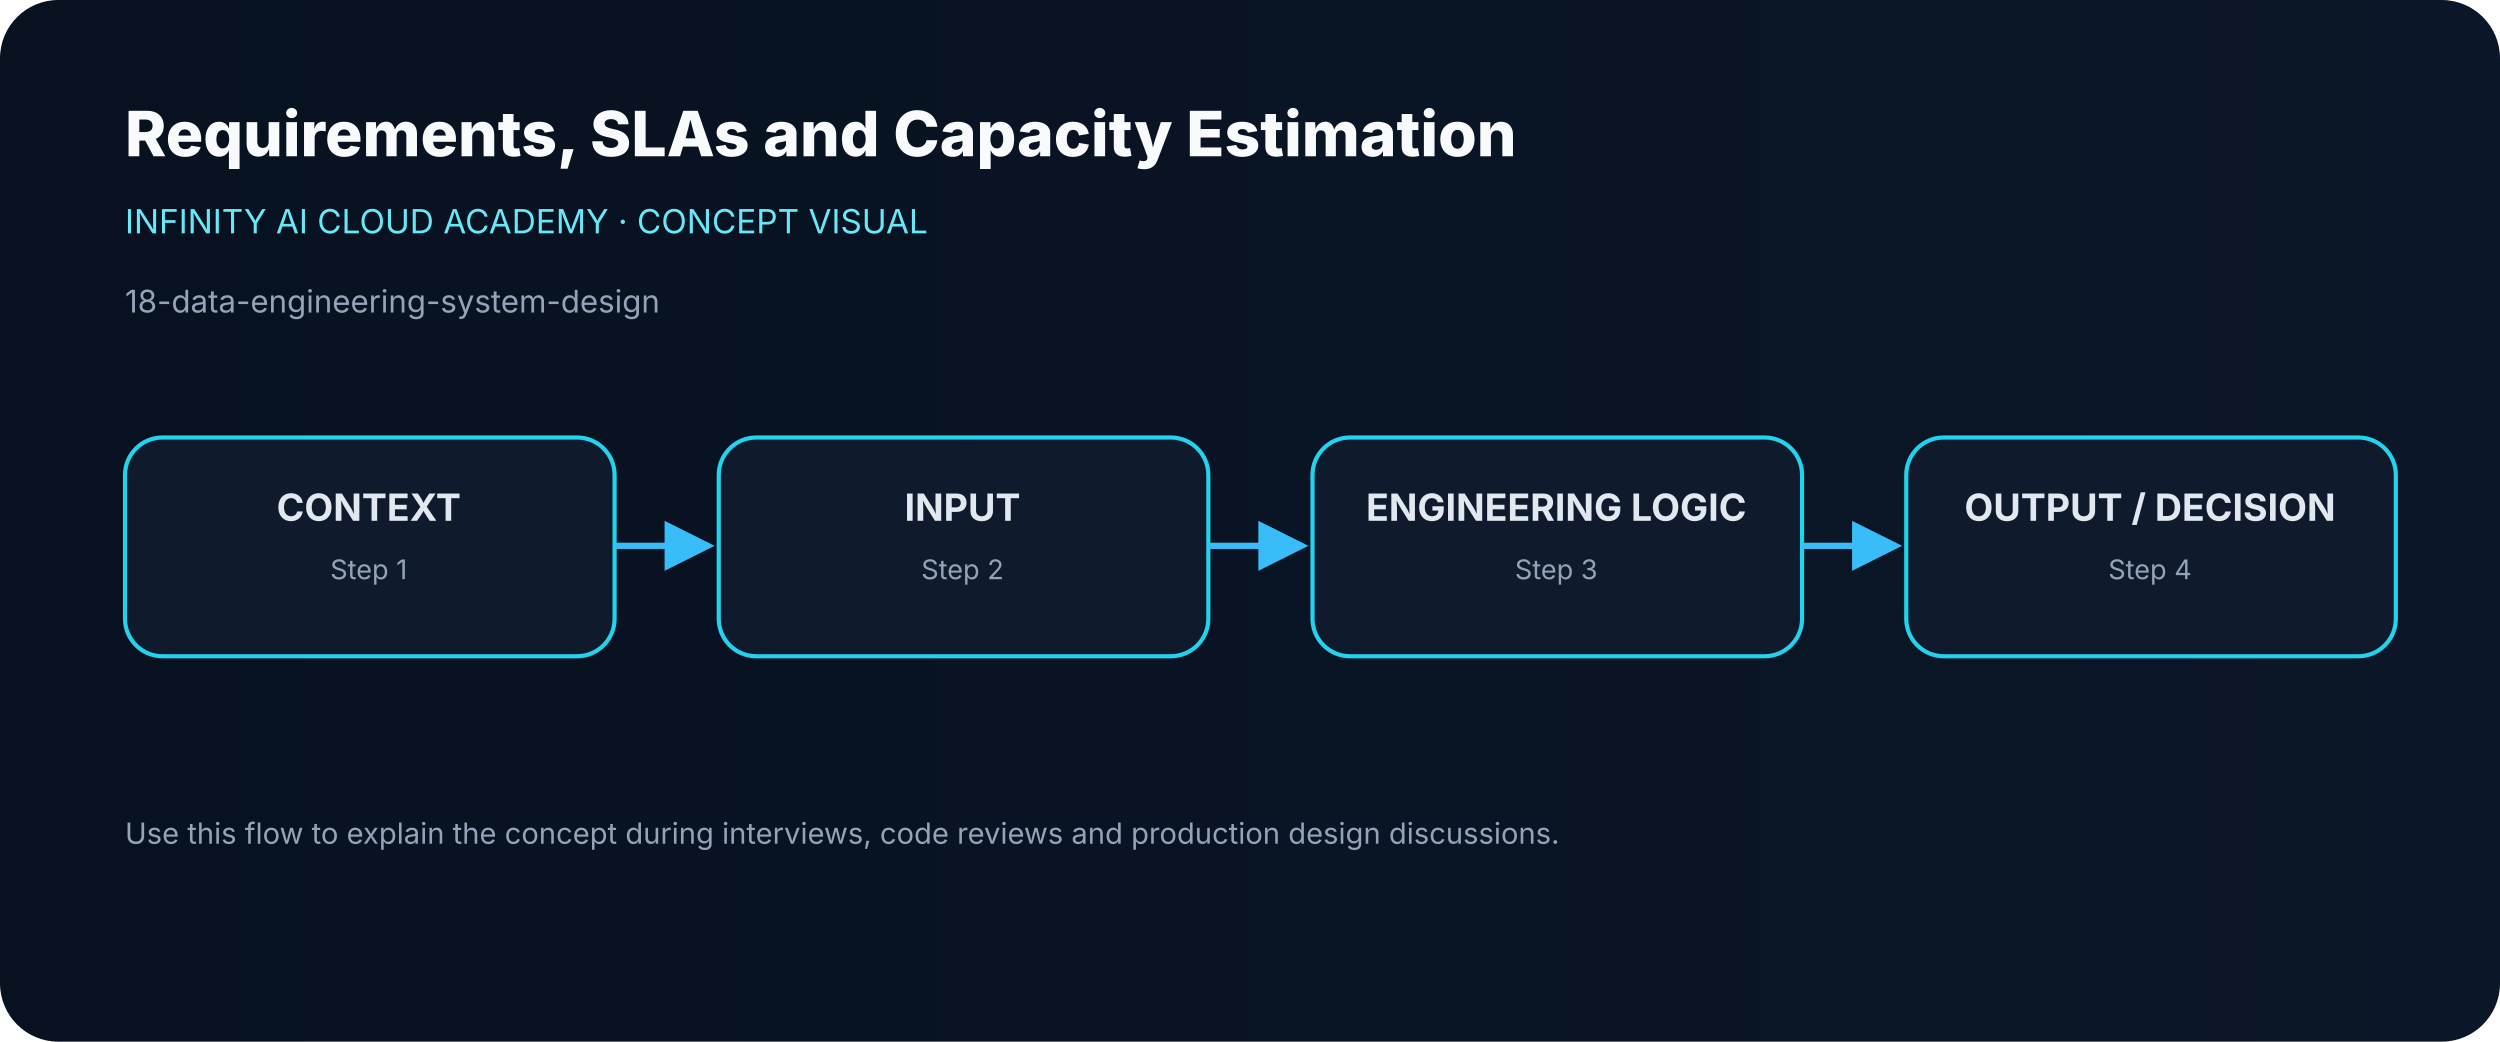
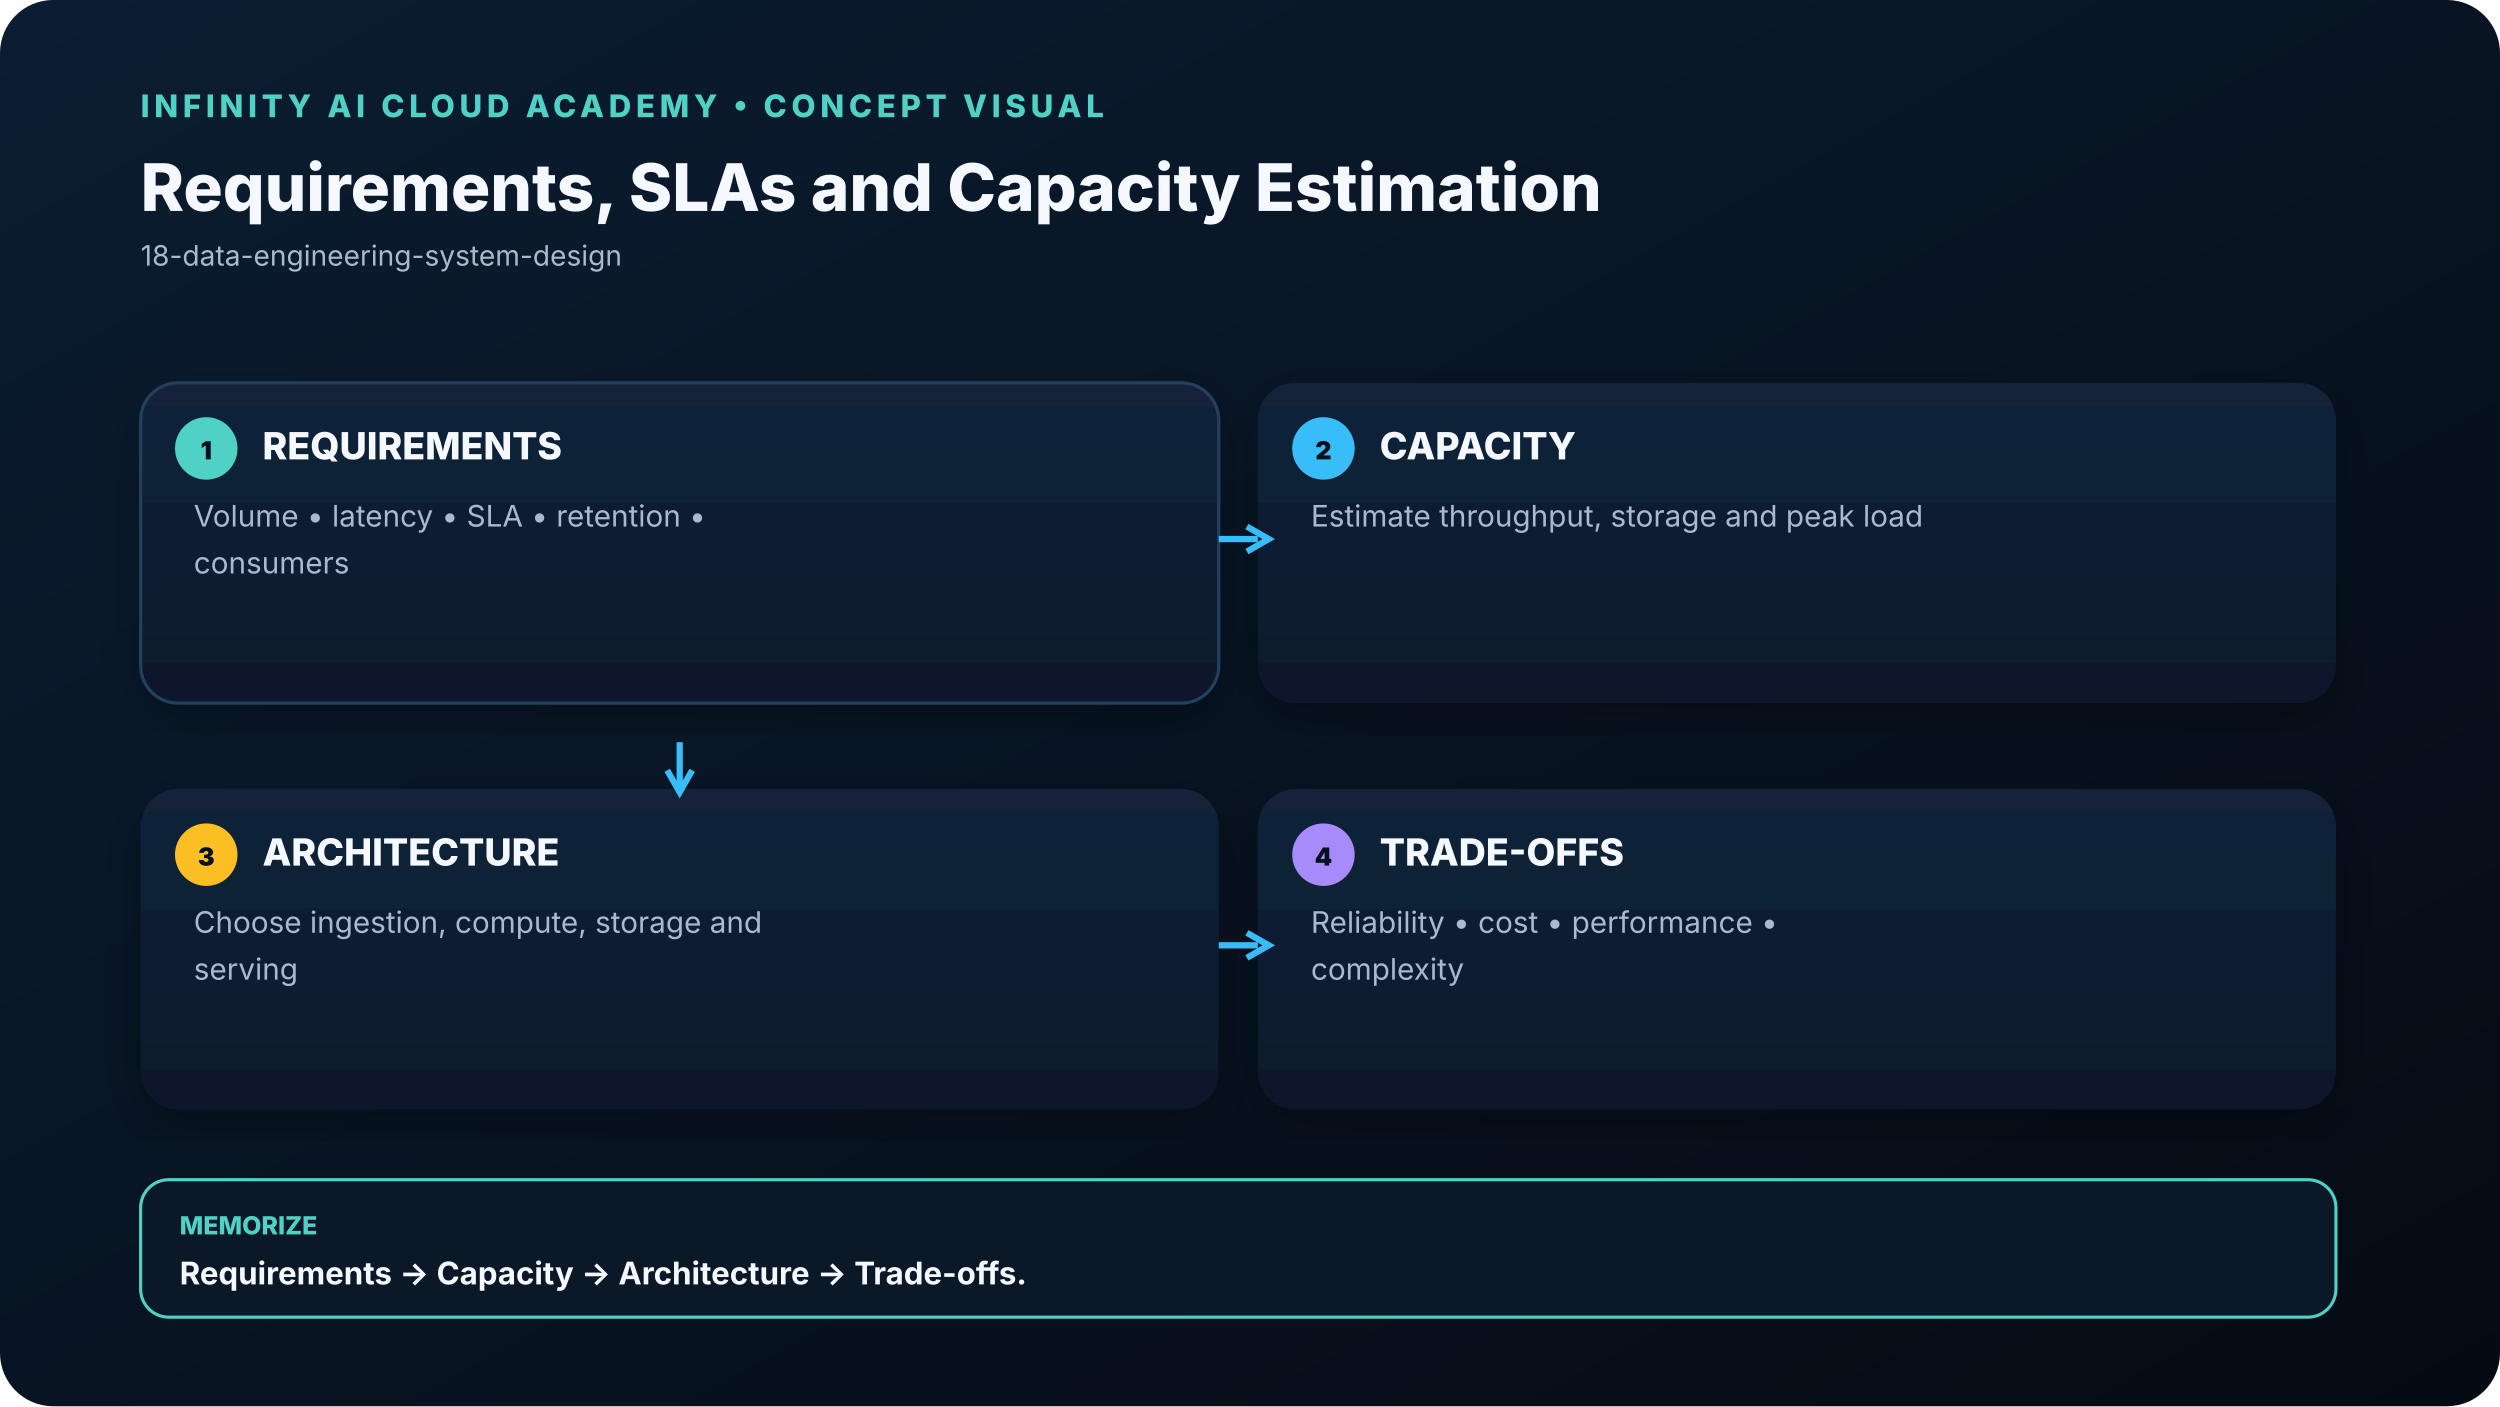
- <svg xmlns="http://www.w3.org/2000/svg" width="1200" height="500" viewBox="0 0 1200 500">
+ <svg xmlns="http://www.w3.org/2000/svg" width="1600" height="900" viewBox="0 0 1600 900">
  <defs>
-     <linearGradient id="g" x1="0" x2="1">
-       <stop stop-color="#07111f" />
-       <stop offset="1" stop-color="#0b1628" />
+     <linearGradient id="bg" x1="0" y1="0" x2="1" y2="1">
+       <stop offset="0" stop-color="#0b1d31" />
+       <stop offset="1" stop-color="#050b14" />
    </linearGradient>
-     <marker id="a" markerWidth="8" markerHeight="8" refX="7" refY="4" orient="auto">
-       <path d="M0,0 L8,4 L0,8 z" fill="#38bdf8" />
-     </marker>
+     <linearGradient id="card" x1="0" y1="0" x2="0" y2="1">
+       <stop offset="0" stop-color="#12243a" />
+       <stop offset="1" stop-color="#0b1829" />
+     </linearGradient>
+     <filter id="shadow">
+       <feDropShadow dx="0" dy="12" stdDeviation="16" flood-color="#000" flood-opacity=".28" />
+     </filter>
  </defs>
-   <rect width="1200" height="500" rx="28" fill="url(#g)" />
-   <text x="60" y="75" font-family="Inter,Arial" font-size="30" font-weight="800" fill="#f8fafc">Requirements, SLAs and Capacity Estimation</text>
-   <text x="60" y="112" font-family="Inter,Arial" font-size="16" fill="#67e8f9">INFINITY AI CLOUD ACADEMY · CONCEPT VISUAL</text>
-   <text x="60" y="150" font-family="Inter,Arial" font-size="15" fill="#94a3b8">18-data-engineering-system-design</text>
-   <rect x="60" y="210" width="235" height="105" rx="18" fill="#0f1b2d" stroke="#22d3ee" stroke-width="2" />
-   <text x="177" y="250" text-anchor="middle" font-family="Inter,Arial" font-size="18" font-weight="700" fill="#e2e8f0">CONTEXT</text>
-   <text x="177" y="278" text-anchor="middle" font-family="Inter,Arial" font-size="13" fill="#94a3b8">Step 1</text>
-   <line x1="295" y1="262" x2="340" y2="262" stroke="#38bdf8" stroke-width="3" marker-end="url(#a)" />
-   <rect x="345" y="210" width="235" height="105" rx="18" fill="#0f1b2d" stroke="#22d3ee" stroke-width="2" />
-   <text x="462" y="250" text-anchor="middle" font-family="Inter,Arial" font-size="18" font-weight="700" fill="#e2e8f0">INPUT</text>
-   <text x="462" y="278" text-anchor="middle" font-family="Inter,Arial" font-size="13" fill="#94a3b8">Step 2</text>
-   <line x1="580" y1="262" x2="625" y2="262" stroke="#38bdf8" stroke-width="3" marker-end="url(#a)" />
-   <rect x="630" y="210" width="235" height="105" rx="18" fill="#0f1b2d" stroke="#22d3ee" stroke-width="2" />
-   <text x="747" y="250" text-anchor="middle" font-family="Inter,Arial" font-size="18" font-weight="700" fill="#e2e8f0">ENGINEERING LOGIC</text>
-   <text x="747" y="278" text-anchor="middle" font-family="Inter,Arial" font-size="13" fill="#94a3b8">Step 3</text>
-   <line x1="865" y1="262" x2="910" y2="262" stroke="#38bdf8" stroke-width="3" marker-end="url(#a)" />
-   <rect x="915" y="210" width="235" height="105" rx="18" fill="#0f1b2d" stroke="#22d3ee" stroke-width="2" />
-   <text x="1032" y="250" text-anchor="middle" font-family="Inter,Arial" font-size="18" font-weight="700" fill="#e2e8f0">OUTPUT / DECISION</text>
-   <text x="1032" y="278" text-anchor="middle" font-family="Inter,Arial" font-size="13" fill="#94a3b8">Step 4</text>
-   <text x="60" y="405" font-family="Inter,Arial" font-size="14" fill="#94a3b8">Use this flow to explain the concept during interviews, code reviews and production design discussions.</text>
+   <rect width="1600" height="900" rx="34" fill="url(#bg)" />
+   <text x="90" y="75" fill="#4fd1c5" font-family="Inter,Segoe UI,Arial" font-size="20" font-weight="800" letter-spacing="3">INFINITY AI CLOUD ACADEMY • CONCEPT VISUAL</text>
+   <text x="90" y="135" fill="#f5f9ff" font-family="Inter,Segoe UI,Arial" font-size="42" font-weight="800">Requirements, SLAs and Capacity Estimation</text>
+   <text x="90" y="170" fill="#a9bad0" font-family="Inter,Segoe UI,Arial" font-size="18">18-data-engineering-system-design</text>
+   <rect x="90" y="245" width="690" height="205" rx="24" fill="url(#card)" stroke="#24415f" stroke-width="2" filter="url(#shadow)" />
+   <circle cx="132" cy="287" r="20" fill="#4fd1c5" />
+   <text x="132" y="294" text-anchor="middle" fill="#04101b" font-family="Inter,Segoe UI,Arial" font-size="16" font-weight="900">1</text>
+   <text x="168" y="294" fill="#f5f9ff" font-family="Inter,Segoe UI,Arial" font-size="24" font-weight="800">REQUIREMENTS</text>
+   <text x="124" y="337" fill="#a9bad0" font-family="Inter,Segoe UI,Arial" font-size="19">Volume • latency • SLA • retention •</text>
+   <text x="124" y="367" fill="#a9bad0" font-family="Inter,Segoe UI,Arial" font-size="19">consumers</text>
+   <rect x="805" y="245" width="690" height="205" rx="24" fill="url(#card)" stroke="consumers" stroke-width="2" filter="url(#shadow)" />
+   <circle cx="847" cy="287" r="20" fill="#38bdf8" />
+   <text x="847" y="294" text-anchor="middle" fill="#04101b" font-family="Inter,Segoe UI,Arial" font-size="16" font-weight="900">2</text>
+   <text x="883" y="294" fill="#f5f9ff" font-family="Inter,Segoe UI,Arial" font-size="24" font-weight="800">CAPACITY</text>
+   <text x="839" y="337" fill="#a9bad0" font-family="Inter,Segoe UI,Arial" font-size="19">Estimate throughput, storage and peak load</text>
+   <rect x="90" y="505" width="690" height="205" rx="24" fill="url(#card)" stroke="Estimate throughput, storage and peak load" stroke-width="2" filter="url(#shadow)" />
+   <circle cx="132" cy="547" r="20" fill="#fbbf24" />
+   <text x="132" y="554" text-anchor="middle" fill="#04101b" font-family="Inter,Segoe UI,Arial" font-size="16" font-weight="900">3</text>
+   <text x="168" y="554" fill="#f5f9ff" font-family="Inter,Segoe UI,Arial" font-size="24" font-weight="800">ARCHITECTURE</text>
+   <text x="124" y="597" fill="#a9bad0" font-family="Inter,Segoe UI,Arial" font-size="19">Choose ingestion, compute, storage and</text>
+   <text x="124" y="627" fill="#a9bad0" font-family="Inter,Segoe UI,Arial" font-size="19">serving</text>
+   <rect x="805" y="505" width="690" height="205" rx="24" fill="url(#card)" stroke="serving" stroke-width="2" filter="url(#shadow)" />
+   <circle cx="847" cy="547" r="20" fill="#a78bfa" />
+   <text x="847" y="554" text-anchor="middle" fill="#04101b" font-family="Inter,Segoe UI,Arial" font-size="16" font-weight="900">4</text>
+   <text x="883" y="554" fill="#f5f9ff" font-family="Inter,Segoe UI,Arial" font-size="24" font-weight="800">TRADE-OFFS</text>
+   <text x="839" y="597" fill="#a9bad0" font-family="Inter,Segoe UI,Arial" font-size="19">Reliability • cost • performance •</text>
+   <text x="839" y="627" fill="#a9bad0" font-family="Inter,Segoe UI,Arial" font-size="19">complexity</text>
+   <path d="M780 345 H805" stroke="#38bdf8" stroke-width="4" />
+   <path d="M798 337 l14 8 -14 8" fill="none" stroke="#38bdf8" stroke-width="4" />
+   <path d="M435 475 V505" stroke="#38bdf8" stroke-width="4" />
+   <path d="M427 493 l8 14 8-14" fill="none" stroke="#38bdf8" stroke-width="4" />
+   <path d="M780 605 H805" stroke="#38bdf8" stroke-width="4" />
+   <path d="M798 597 l14 8 -14 8" fill="none" stroke="#38bdf8" stroke-width="4" />
+   <rect x="90" y="755" width="1405" height="88" rx="18" fill="#0b1828" stroke="#4fd1c5" stroke-width="2" />
+   <text x="115" y="790" fill="#4fd1c5" font-family="Inter,Segoe UI,Arial" font-size="16" font-weight="800">MEMORIZE</text>
+   <text x="115" y="822" fill="#f5f9ff" font-family="Inter,Segoe UI,Arial" font-size="20" font-weight="700">Requirements → Capacity → Architecture → Trade-offs.</text>
</svg>
